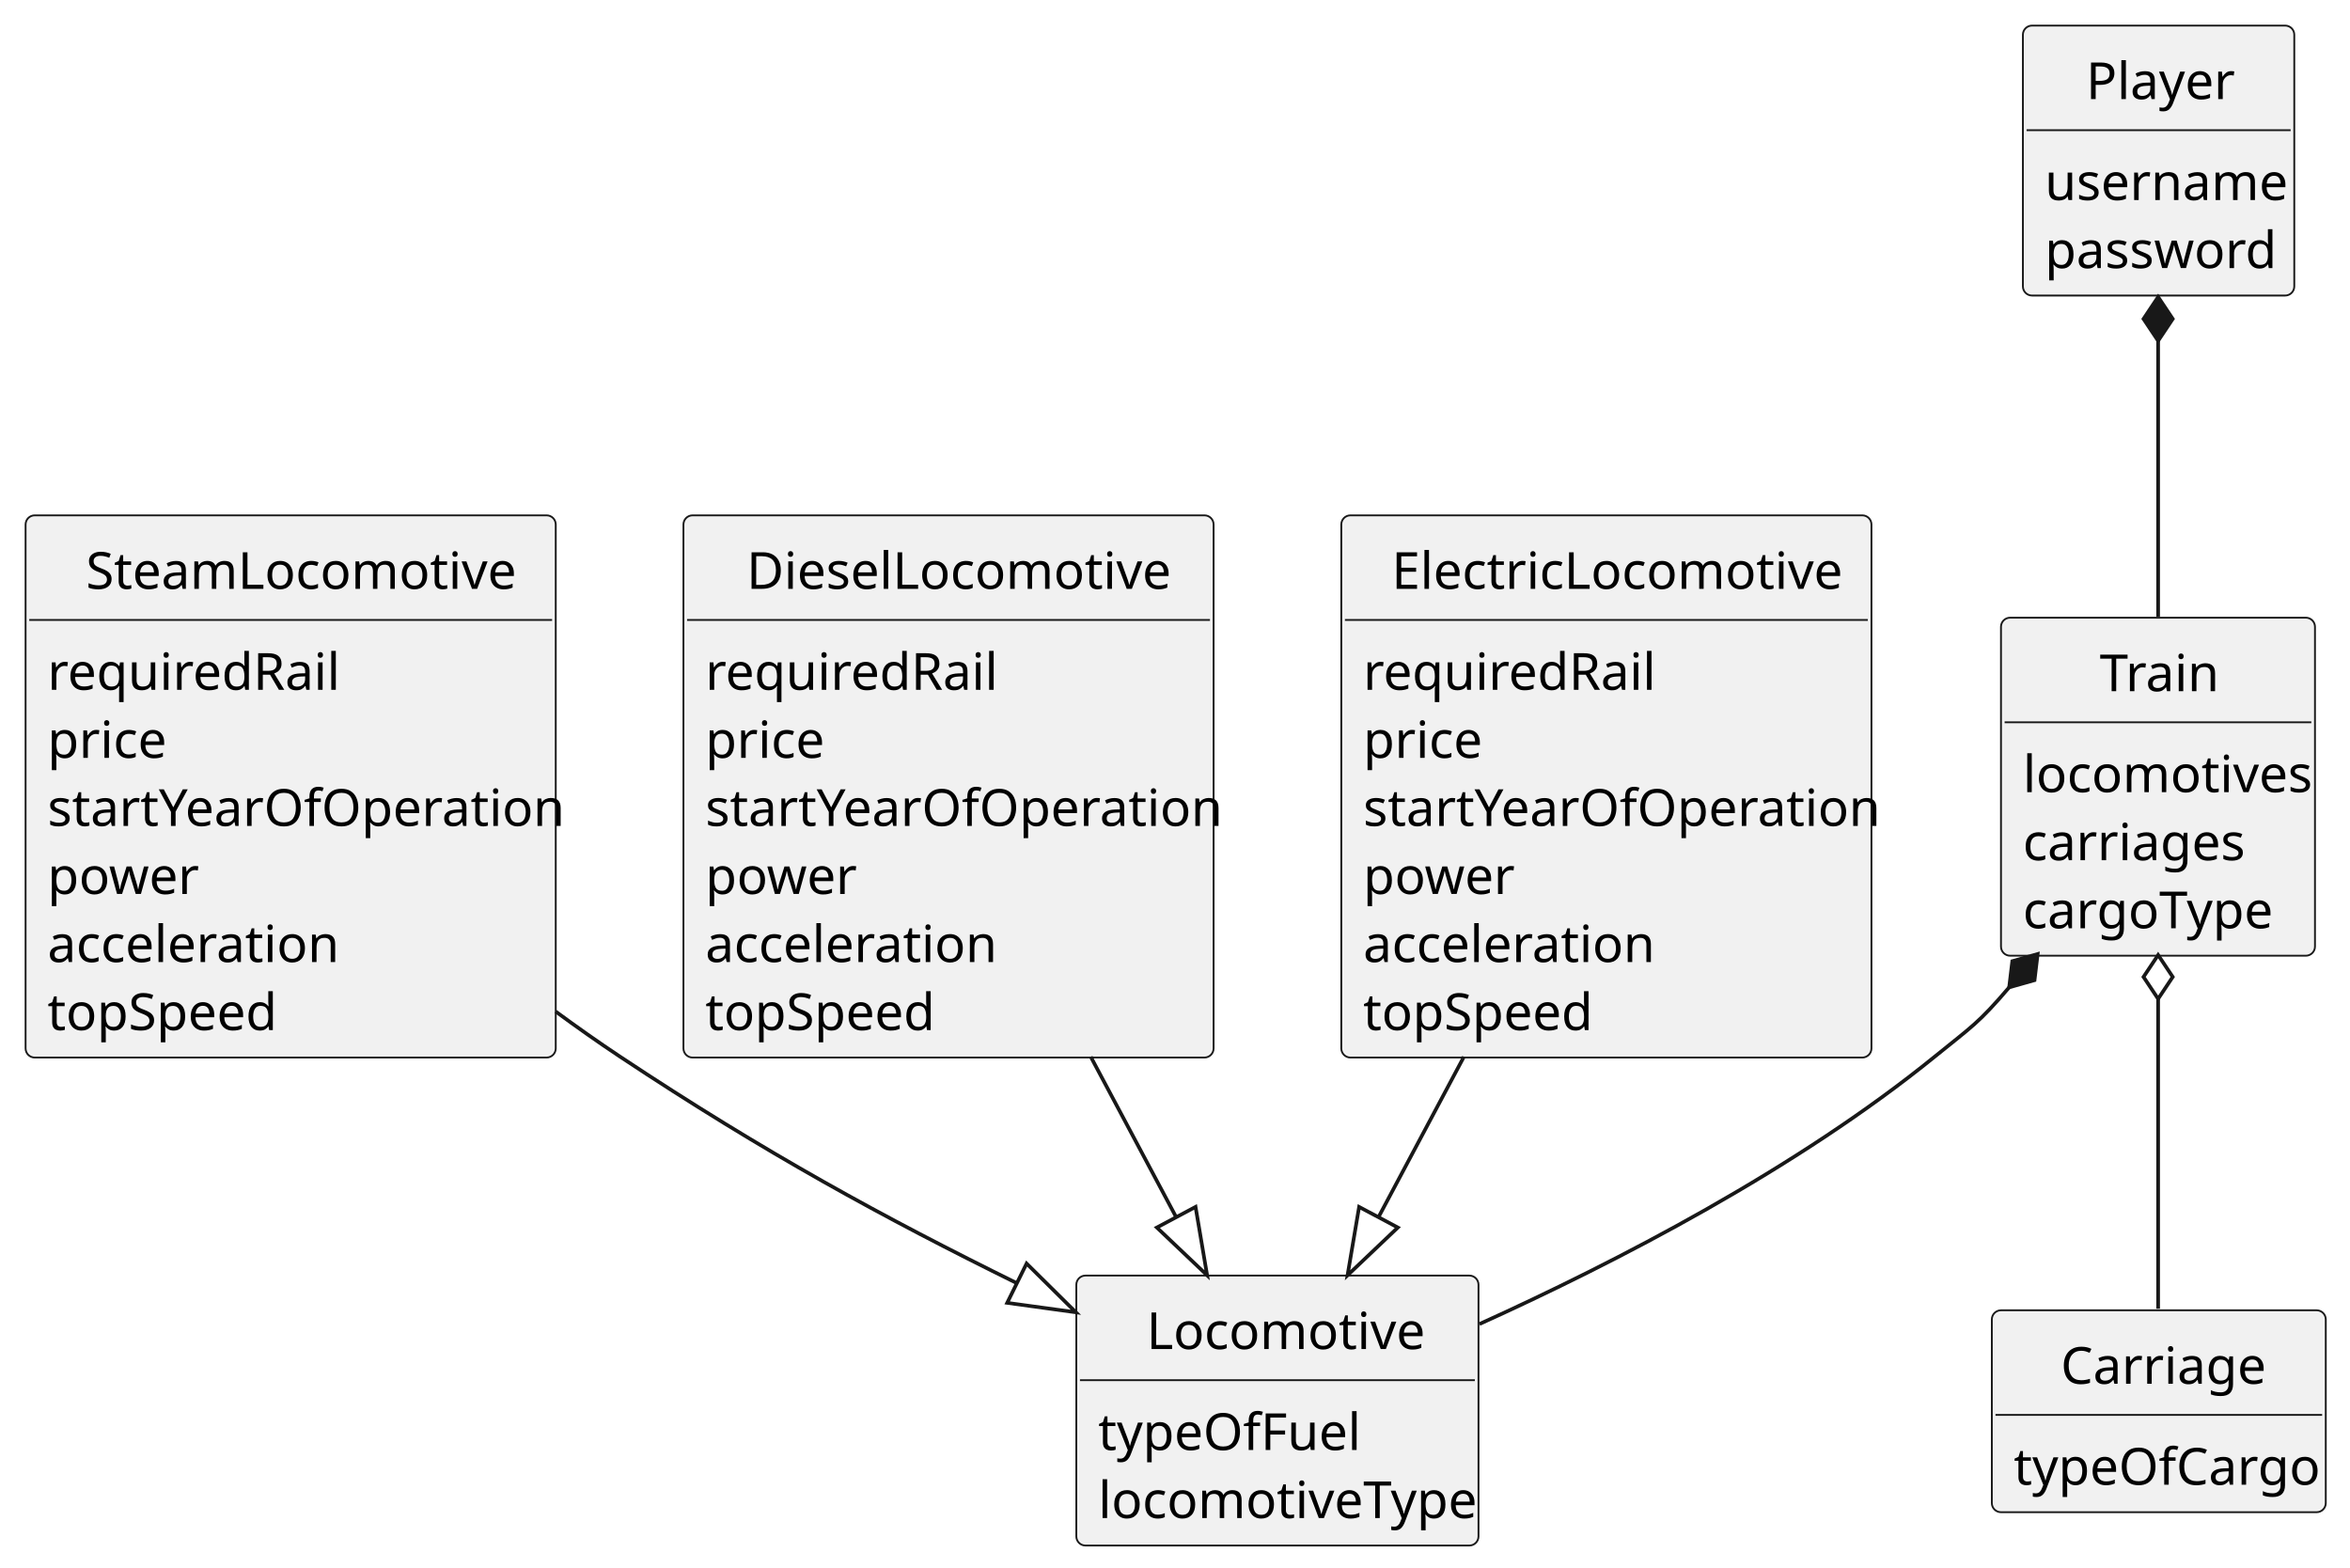
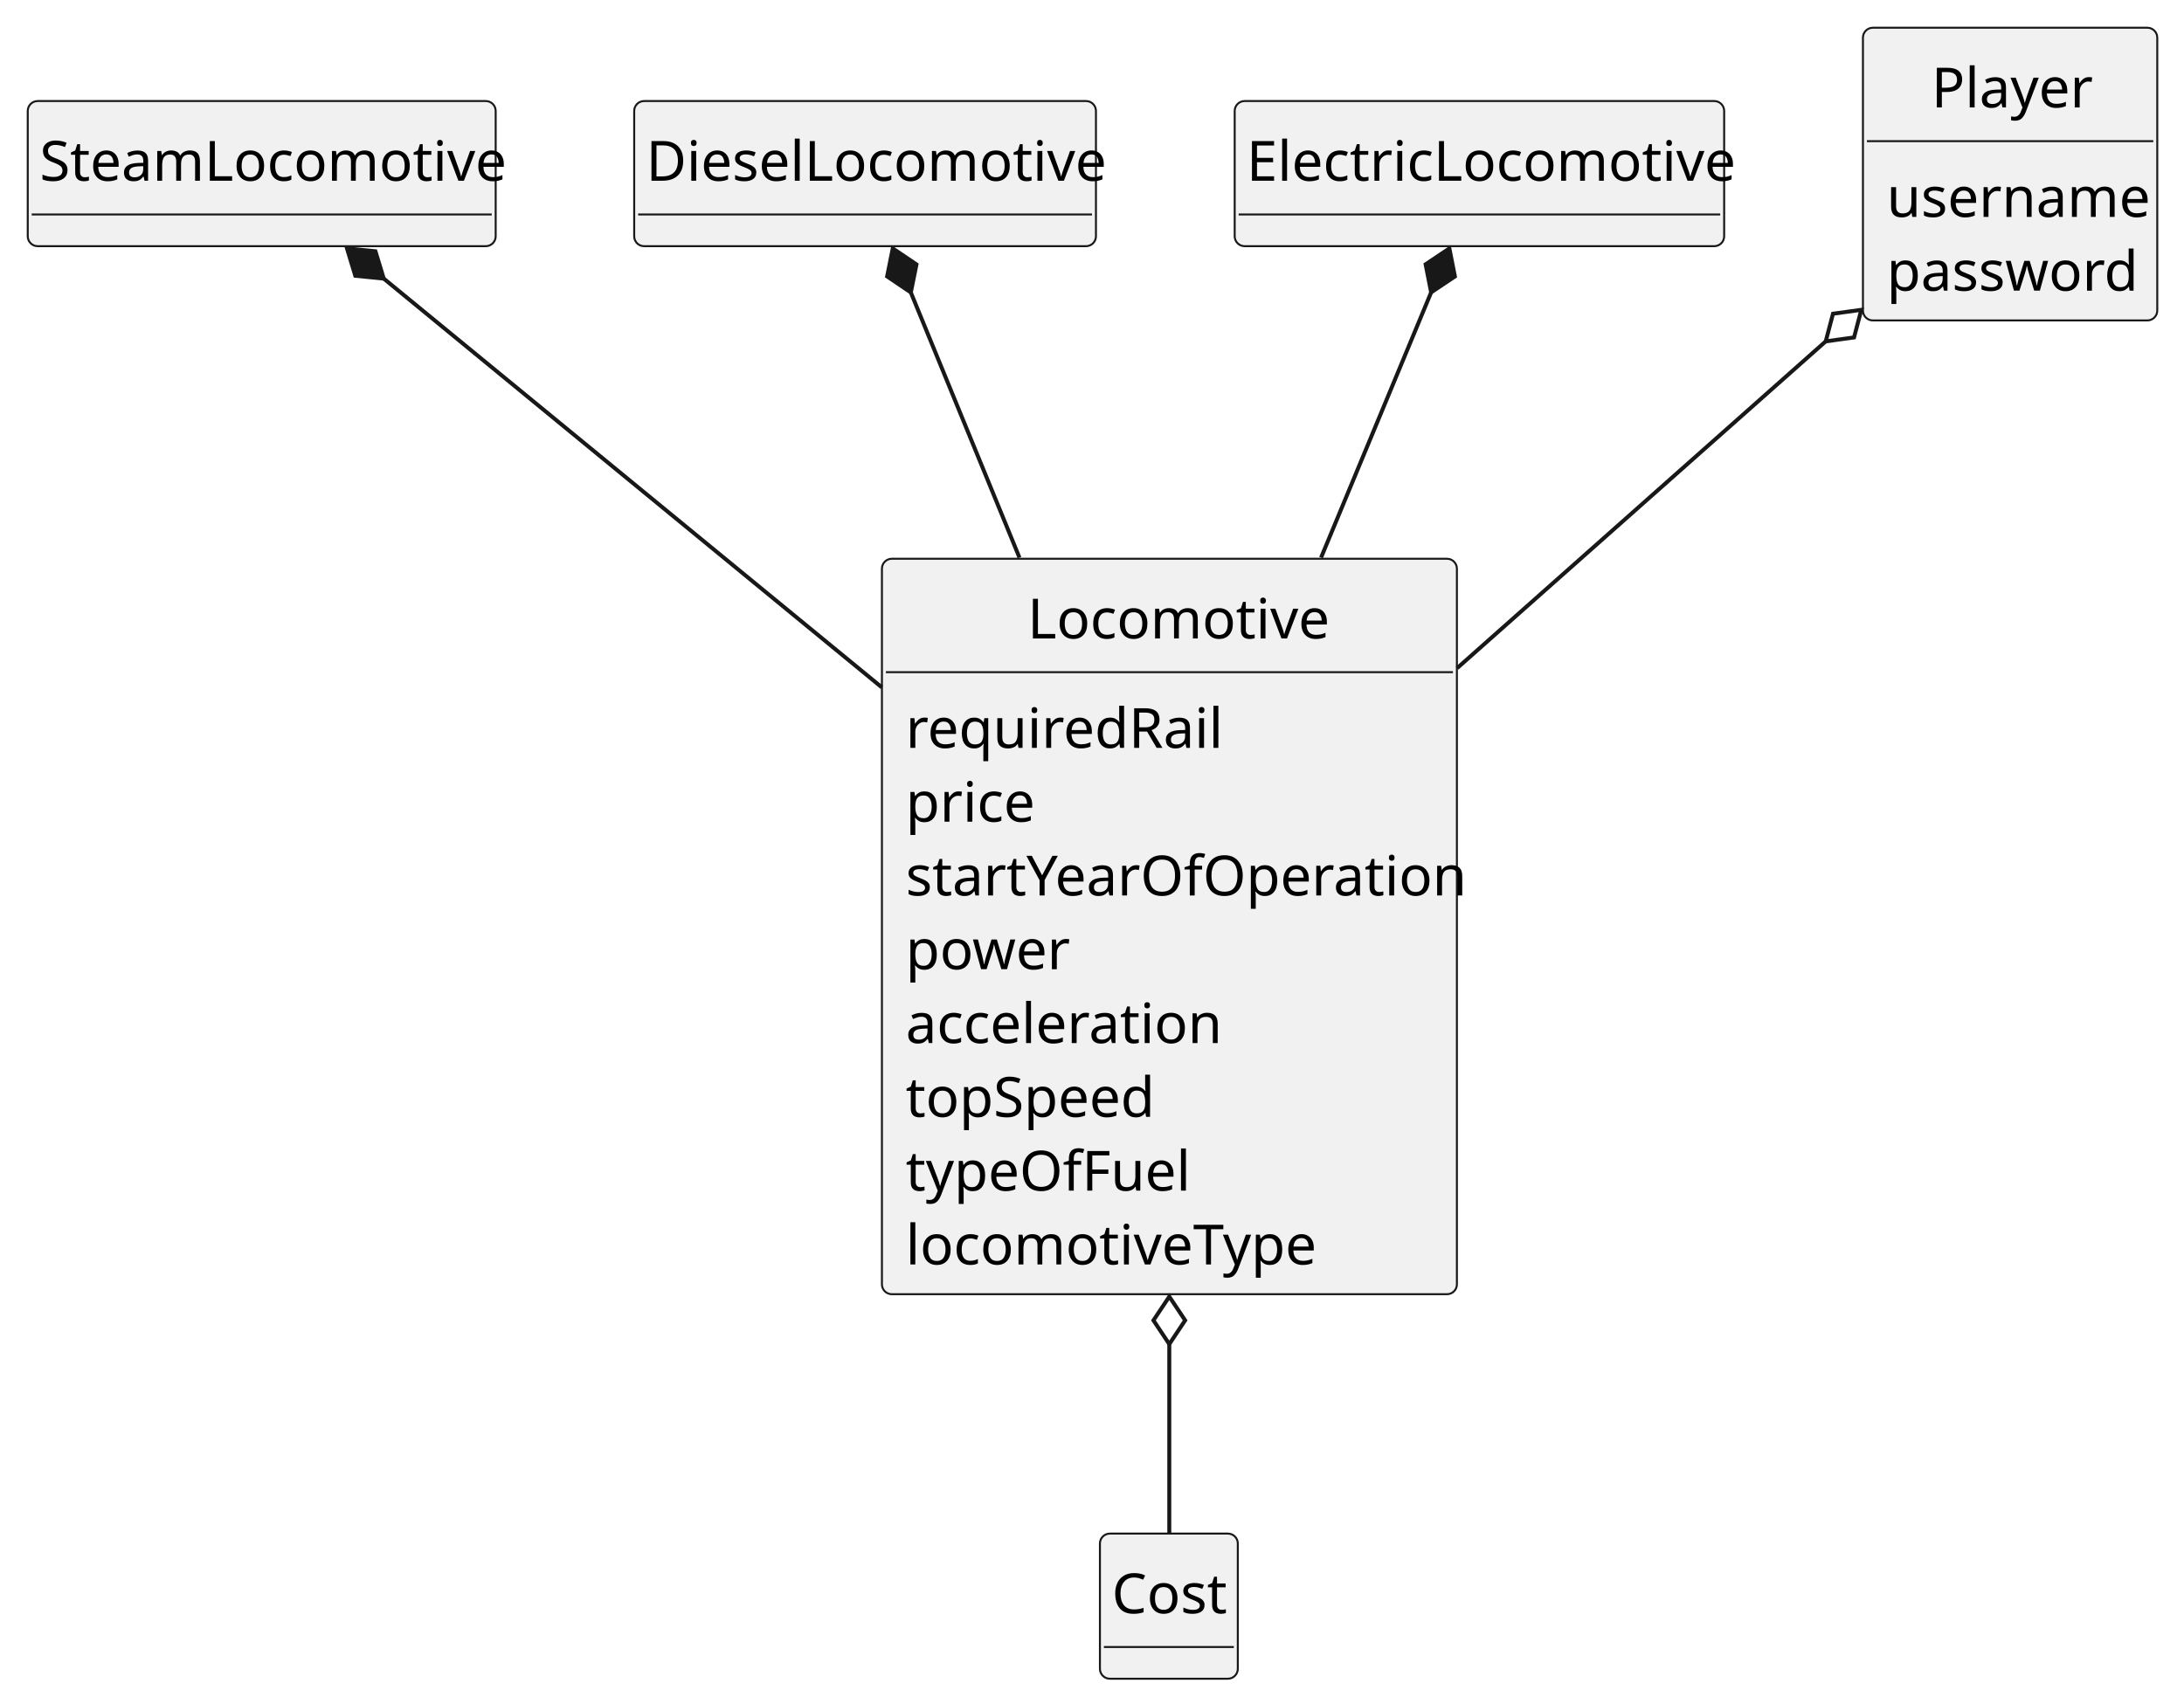
- <svg xmlns="http://www.w3.org/2000/svg" contentStyleType="text/css" height="429px" preserveAspectRatio="none" style="width:643px;height:429px;background:#FFFFFF;" version="1.1" viewBox="0 0 643 429" width="643px" zoomAndPan="magnify">
+ <svg xmlns="http://www.w3.org/2000/svg" contentStyleType="text/css" height="430px" preserveAspectRatio="none" style="width:551px;height:430px;background:#FFFFFF;" version="1.1" viewBox="0 0 551 430" width="551px" zoomAndPan="magnify">
  <defs />
  <g>
-     <g id="elem_Train">
-       <rect codeLine="11" fill="#F1F1F1" height="92.484" id="Train" rx="2.5" ry="2.5" style="stroke:#181818;stroke-width:0.5;" width="85.917" x="547.5" y="169" />
-       <text fill="#000000" font-family="sans-serif" font-size="14" lengthAdjust="spacing" textLength="31.896" x="574.51" y="189.107">Train</text>
-       <line style="stroke:#181818;stroke-width:0.5;" x1="548.5" x2="632.417" y1="197.621" y2="197.621" />
-       <text fill="#000000" font-family="sans-serif" font-size="14" lengthAdjust="spacing" textLength="73.917" x="553.5" y="216.728">locomotives</text>
-       <text fill="#000000" font-family="sans-serif" font-size="14" lengthAdjust="spacing" textLength="57.579" x="553.5" y="235.35">carriages</text>
-       <text fill="#000000" font-family="sans-serif" font-size="14" lengthAdjust="spacing" textLength="66.144" x="553.5" y="253.971">cargoType</text>
-     </g>
    <g id="elem_Locomotive">
-       <rect codeLine="17" fill="#F1F1F1" height="73.863" id="Locomotive" rx="2.5" ry="2.5" style="stroke:#181818;stroke-width:0.5;" width="110.041" x="294.5" y="349" />
-       <text fill="#000000" font-family="sans-serif" font-size="14" lengthAdjust="spacing" textLength="71.593" x="313.724" y="369.107">Locomotive</text>
-       <line style="stroke:#181818;stroke-width:0.5;" x1="295.5" x2="403.541" y1="377.621" y2="377.621" />
-       <text fill="#000000" font-family="sans-serif" font-size="14" lengthAdjust="spacing" textLength="68.476" x="300.5" y="396.728">typeOfFuel</text>
-       <text fill="#000000" font-family="sans-serif" font-size="14" lengthAdjust="spacing" textLength="98.041" x="300.5" y="415.35">locomotiveType</text>
+       <rect codeLine="11" fill="#F1F1F1" height="185.59" id="Locomotive" rx="2.5" ry="2.5" style="stroke:#181818;stroke-width:0.5;" width="145.061" x="222.5" y="141" />
+       <text fill="#000000" font-family="sans-serif" font-size="14" lengthAdjust="spacing" textLength="71.593" x="259.234" y="161.107">Locomotive</text>
+       <line style="stroke:#181818;stroke-width:0.5;" x1="223.5" x2="366.562" y1="169.621" y2="169.621" />
+       <text fill="#000000" font-family="sans-serif" font-size="14" lengthAdjust="spacing" textLength="75.482" x="228.5" y="188.728">requiredRail</text>
+       <text fill="#000000" font-family="sans-serif" font-size="14" lengthAdjust="spacing" textLength="30.345" x="228.5" y="207.35">price</text>
+       <text fill="#000000" font-family="sans-serif" font-size="14" lengthAdjust="spacing" textLength="133.061" x="228.5" y="225.971">startYearOfOperation</text>
+       <text fill="#000000" font-family="sans-serif" font-size="14" lengthAdjust="spacing" textLength="38.131" x="228.5" y="244.592">power</text>
+       <text fill="#000000" font-family="sans-serif" font-size="14" lengthAdjust="spacing" textLength="75.489" x="228.5" y="263.213">acceleration</text>
+       <text fill="#000000" font-family="sans-serif" font-size="14" lengthAdjust="spacing" textLength="59.944" x="228.5" y="281.834">topSpeed</text>
+       <text fill="#000000" font-family="sans-serif" font-size="14" lengthAdjust="spacing" textLength="68.476" x="228.5" y="300.455">typeOfFuel</text>
+       <text fill="#000000" font-family="sans-serif" font-size="14" lengthAdjust="spacing" textLength="98.041" x="228.5" y="319.076">locomotiveType</text>
    </g>
    <g id="elem_SteamLocomotive">
-       <rect codeLine="22" fill="#F1F1F1" height="148.348" id="SteamLocomotive" rx="2.5" ry="2.5" style="stroke:#181818;stroke-width:0.5;" width="145.061" x="7" y="141" />
-       <text fill="#000000" font-family="sans-serif" font-size="14" lengthAdjust="spacing" textLength="112.055" x="23.503" y="161.107">SteamLocomotive</text>
-       <line style="stroke:#181818;stroke-width:0.5;" x1="8" x2="151.061" y1="169.621" y2="169.621" />
-       <text fill="#000000" font-family="sans-serif" font-size="14" lengthAdjust="spacing" textLength="75.482" x="13" y="188.728">requiredRail</text>
-       <text fill="#000000" font-family="sans-serif" font-size="14" lengthAdjust="spacing" textLength="30.345" x="13" y="207.35">price</text>
-       <text fill="#000000" font-family="sans-serif" font-size="14" lengthAdjust="spacing" textLength="133.061" x="13" y="225.971">startYearOfOperation</text>
-       <text fill="#000000" font-family="sans-serif" font-size="14" lengthAdjust="spacing" textLength="38.131" x="13" y="244.592">power</text>
-       <text fill="#000000" font-family="sans-serif" font-size="14" lengthAdjust="spacing" textLength="75.489" x="13" y="263.213">acceleration</text>
-       <text fill="#000000" font-family="sans-serif" font-size="14" lengthAdjust="spacing" textLength="59.944" x="13" y="281.834">topSpeed</text>
+       <rect codeLine="22" fill="#F1F1F1" height="36.621" id="SteamLocomotive" rx="2.5" ry="2.5" style="stroke:#181818;stroke-width:0.5;" width="118.055" x="7" y="25.5" />
+       <text fill="#000000" font-family="sans-serif" font-size="14" lengthAdjust="spacing" textLength="112.055" x="10" y="45.607">SteamLocomotive</text>
+       <line style="stroke:#181818;stroke-width:0.5;" x1="8" x2="124.055" y1="54.121" y2="54.121" />
    </g>
    <g id="elem_DieselLocomotive">
-       <rect codeLine="31" fill="#F1F1F1" height="148.348" id="DieselLocomotive" rx="2.5" ry="2.5" style="stroke:#181818;stroke-width:0.5;" width="145.061" x="187" y="141" />
-       <text fill="#000000" font-family="sans-serif" font-size="14" lengthAdjust="spacing" textLength="110.496" x="204.283" y="161.107">DieselLocomotive</text>
-       <line style="stroke:#181818;stroke-width:0.5;" x1="188" x2="331.062" y1="169.621" y2="169.621" />
-       <text fill="#000000" font-family="sans-serif" font-size="14" lengthAdjust="spacing" textLength="75.482" x="193" y="188.728">requiredRail</text>
-       <text fill="#000000" font-family="sans-serif" font-size="14" lengthAdjust="spacing" textLength="30.345" x="193" y="207.35">price</text>
-       <text fill="#000000" font-family="sans-serif" font-size="14" lengthAdjust="spacing" textLength="133.061" x="193" y="225.971">startYearOfOperation</text>
-       <text fill="#000000" font-family="sans-serif" font-size="14" lengthAdjust="spacing" textLength="38.131" x="193" y="244.592">power</text>
-       <text fill="#000000" font-family="sans-serif" font-size="14" lengthAdjust="spacing" textLength="75.489" x="193" y="263.213">acceleration</text>
-       <text fill="#000000" font-family="sans-serif" font-size="14" lengthAdjust="spacing" textLength="59.944" x="193" y="281.834">topSpeed</text>
+       <rect codeLine="26" fill="#F1F1F1" height="36.621" id="DieselLocomotive" rx="2.5" ry="2.5" style="stroke:#181818;stroke-width:0.5;" width="116.496" x="160" y="25.5" />
+       <text fill="#000000" font-family="sans-serif" font-size="14" lengthAdjust="spacing" textLength="110.496" x="163" y="45.607">DieselLocomotive</text>
+       <line style="stroke:#181818;stroke-width:0.5;" x1="161" x2="275.496" y1="54.121" y2="54.121" />
    </g>
    <g id="elem_ElectricLocomotive">
-       <rect codeLine="40" fill="#F1F1F1" height="148.348" id="ElectricLocomotive" rx="2.5" ry="2.5" style="stroke:#181818;stroke-width:0.5;" width="145.061" x="367" y="141" />
-       <text fill="#000000" font-family="sans-serif" font-size="14" lengthAdjust="spacing" textLength="117.489" x="380.786" y="161.107">ElectricLocomotive</text>
-       <line style="stroke:#181818;stroke-width:0.5;" x1="368" x2="511.062" y1="169.621" y2="169.621" />
-       <text fill="#000000" font-family="sans-serif" font-size="14" lengthAdjust="spacing" textLength="75.482" x="373" y="188.728">requiredRail</text>
-       <text fill="#000000" font-family="sans-serif" font-size="14" lengthAdjust="spacing" textLength="30.345" x="373" y="207.35">price</text>
-       <text fill="#000000" font-family="sans-serif" font-size="14" lengthAdjust="spacing" textLength="133.061" x="373" y="225.971">startYearOfOperation</text>
-       <text fill="#000000" font-family="sans-serif" font-size="14" lengthAdjust="spacing" textLength="38.131" x="373" y="244.592">power</text>
-       <text fill="#000000" font-family="sans-serif" font-size="14" lengthAdjust="spacing" textLength="75.489" x="373" y="263.213">acceleration</text>
-       <text fill="#000000" font-family="sans-serif" font-size="14" lengthAdjust="spacing" textLength="59.944" x="373" y="281.834">topSpeed</text>
-     </g>
-     <g id="elem_Carriage">
-       <rect codeLine="49" fill="#F1F1F1" height="55.242" id="Carriage" rx="2.5" ry="2.5" style="stroke:#181818;stroke-width:0.5;" width="91.372" x="545" y="358.5" />
-       <text fill="#000000" font-family="sans-serif" font-size="14" lengthAdjust="spacing" textLength="53.69" x="563.841" y="378.607">Carriage</text>
-       <line style="stroke:#181818;stroke-width:0.5;" x1="546" x2="635.372" y1="387.121" y2="387.121" />
-       <text fill="#000000" font-family="sans-serif" font-size="14" lengthAdjust="spacing" textLength="79.372" x="551" y="406.228">typeOfCargo</text>
+       <rect codeLine="30" fill="#F1F1F1" height="36.621" id="ElectricLocomotive" rx="2.5" ry="2.5" style="stroke:#181818;stroke-width:0.5;" width="123.489" x="311.5" y="25.5" />
+       <text fill="#000000" font-family="sans-serif" font-size="14" lengthAdjust="spacing" textLength="117.489" x="314.5" y="45.607">ElectricLocomotive</text>
+       <line style="stroke:#181818;stroke-width:0.5;" x1="312.5" x2="433.989" y1="54.121" y2="54.121" />
    </g>
    <g id="elem_Player">
-       <rect codeLine="53" fill="#F1F1F1" height="73.863" id="Player" rx="2.5" ry="2.5" style="stroke:#181818;stroke-width:0.5;" width="74.255" x="553.5" y="7" />
-       <text fill="#000000" font-family="sans-serif" font-size="14" lengthAdjust="spacing" textLength="39.683" x="570.786" y="27.107">Player</text>
-       <line style="stroke:#181818;stroke-width:0.5;" x1="554.5" x2="626.755" y1="35.621" y2="35.621" />
-       <text fill="#000000" font-family="sans-serif" font-size="14" lengthAdjust="spacing" textLength="62.255" x="559.5" y="54.728">username</text>
-       <text fill="#000000" font-family="sans-serif" font-size="14" lengthAdjust="spacing" textLength="59.917" x="559.5" y="73.35">password</text>
+       <rect codeLine="34" fill="#F1F1F1" height="73.863" id="Player" rx="2.5" ry="2.5" style="stroke:#181818;stroke-width:0.5;" width="74.255" x="470" y="7" />
+       <text fill="#000000" font-family="sans-serif" font-size="14" lengthAdjust="spacing" textLength="39.683" x="487.286" y="27.107">Player</text>
+       <line style="stroke:#181818;stroke-width:0.5;" x1="471" x2="543.255" y1="35.621" y2="35.621" />
+       <text fill="#000000" font-family="sans-serif" font-size="14" lengthAdjust="spacing" textLength="62.255" x="476" y="54.728">username</text>
+       <text fill="#000000" font-family="sans-serif" font-size="14" lengthAdjust="spacing" textLength="59.917" x="476" y="73.35">password</text>
    </g>
-     <g id="link_Player_Train">
-       <path codeLine="59" d="M590.5,93.25 C590.5,118.86 590.5,141.35 590.5,168.76 " fill="none" id="Player-backto-Train" style="stroke:#181818;stroke-width:1.0;" />
-       <polygon fill="#181818" points="590.5,81.25,586.5,87.25,590.5,93.25,594.5,87.25,590.5,81.25" style="stroke:#181818;stroke-width:1.0;" />
-     </g>
-     <g id="link_Train_Locomotive">
-       <path codeLine="60" d="M549.743,270.142 C541.273,280.052 539.5,280.88 529.5,289 C491.57,319.82 442.23,345.31 404.8,362.26 " fill="none" id="Train-backto-Locomotive" style="stroke:#181818;stroke-width:1.0;" />
-       <polygon fill="#181818" points="557.54,261.02,550.601,262.982,549.743,270.142,556.682,268.18,557.54,261.02" style="stroke:#181818;stroke-width:1.0;" />
-     </g>
-     <g id="link_Train_Carriage">
-       <path codeLine="61" d="M590.5,273.29 C590.5,304.19 590.5,332.07 590.5,358.08 " fill="none" id="Train-backto-Carriage" style="stroke:#181818;stroke-width:1.0;" />
-       <polygon fill="none" points="590.5,261.29,586.5,267.29,590.5,273.29,594.5,267.29,590.5,261.29" style="stroke:#181818;stroke-width:1.0;" />
+     <g id="elem_Cost">
+       <rect fill="#F1F1F1" height="36.621" id="Cost" rx="2.5" ry="2.5" style="stroke:#181818;stroke-width:0.5;" width="34.786" x="277.5" y="387" />
+       <text fill="#000000" font-family="sans-serif" font-size="14" lengthAdjust="spacing" textLength="28.786" x="280.5" y="407.107">Cost</text>
+       <line style="stroke:#181818;stroke-width:0.5;" x1="278.5" x2="311.286" y1="415.621" y2="415.621" />
    </g>
    <g id="link_SteamLocomotive_Locomotive">
-       <path codeLine="62" d="M152.05,276.76 C157.86,281.03 163.72,285.16 169.5,289 C209.64,315.63 241.789,333.094 278.239,351.084 " fill="none" id="SteamLocomotive-to-Locomotive" style="stroke:#181818;stroke-width:1.0;" />
-       <polygon fill="none" points="294.38,359.05,280.894,345.703,275.583,356.464,294.38,359.05" style="stroke:#181818;stroke-width:1.0;" />
+       <path codeLine="39" d="M96.816,70.303 C127.436,95.433 175.74,135.09 222.48,173.46 " fill="none" id="SteamLocomotive-backto-Locomotive" style="stroke:#181818;stroke-width:1.0;" />
+       <polygon fill="#181818" points="87.54,62.69,89.64,69.588,96.816,70.303,94.716,63.404,87.54,62.69" style="stroke:#181818;stroke-width:1.0;" />
+     </g>
+     <g id="link_ElectricLocomotive_Locomotive">
+       <path codeLine="40" d="M361.064,73.775 C353.484,92.055 345.64,110.95 333.29,140.71 " fill="none" id="ElectricLocomotive-backto-Locomotive" style="stroke:#181818;stroke-width:1.0;" />
+       <polygon fill="#181818" points="365.66,62.69,359.667,66.7,361.064,73.775,367.057,69.764,365.66,62.69" style="stroke:#181818;stroke-width:1.0;" />
    </g>
    <g id="link_DieselLocomotive_Locomotive">
-       <path codeLine="63" d="M298.45,289.14 C309.47,309.84 312.528,315.573 321.828,333.033 " fill="none" id="DieselLocomotive-to-Locomotive" style="stroke:#181818;stroke-width:1.0;" />
-       <polygon fill="none" points="330.29,348.92,327.123,330.212,316.532,335.854,330.29,348.92" style="stroke:#181818;stroke-width:1.0;" />
+       <path codeLine="41" d="M229.79,73.794 C237.28,92.074 245.01,110.95 257.2,140.71 " fill="none" id="DieselLocomotive-backto-Locomotive" style="stroke:#181818;stroke-width:1.0;" />
+       <polygon fill="#181818" points="225.24,62.69,223.814,69.759,229.79,73.794,231.216,66.725,225.24,62.69" style="stroke:#181818;stroke-width:1.0;" />
    </g>
-     <g id="link_ElectricLocomotive_Locomotive">
-       <path codeLine="64" d="M400.55,289.14 C389.53,309.84 386.472,315.573 377.172,333.033 " fill="none" id="ElectricLocomotive-to-Locomotive" style="stroke:#181818;stroke-width:1.0;" />
-       <polygon fill="none" points="368.71,348.92,382.468,335.854,371.877,330.212,368.71,348.92" style="stroke:#181818;stroke-width:1.0;" />
+     <g id="link_Locomotive_Cost">
+       <path codeLine="42" d="M295,339.19 C295,362.02 295,372.12 295,386.8 " fill="none" id="Locomotive-backto-Cost" style="stroke:#181818;stroke-width:1.0;" />
+       <polygon fill="none" points="295,327.19,291,333.19,295,339.19,299,333.19,295,327.19" style="stroke:#181818;stroke-width:1.0;" />
+     </g>
+     <g id="link_Player_Locomotive">
+       <path codeLine="43" d="M460.61,86.14 C432.43,111.12 401.92,138.19 367.61,168.61 " fill="none" id="Player-backto-Locomotive" style="stroke:#181818;stroke-width:1.0;" />
+       <polygon fill="none" points="469.59,78.18,462.447,79.167,460.61,86.14,467.753,85.153,469.59,78.18" style="stroke:#181818;stroke-width:1.0;" />
    </g>
  </g>
</svg>
